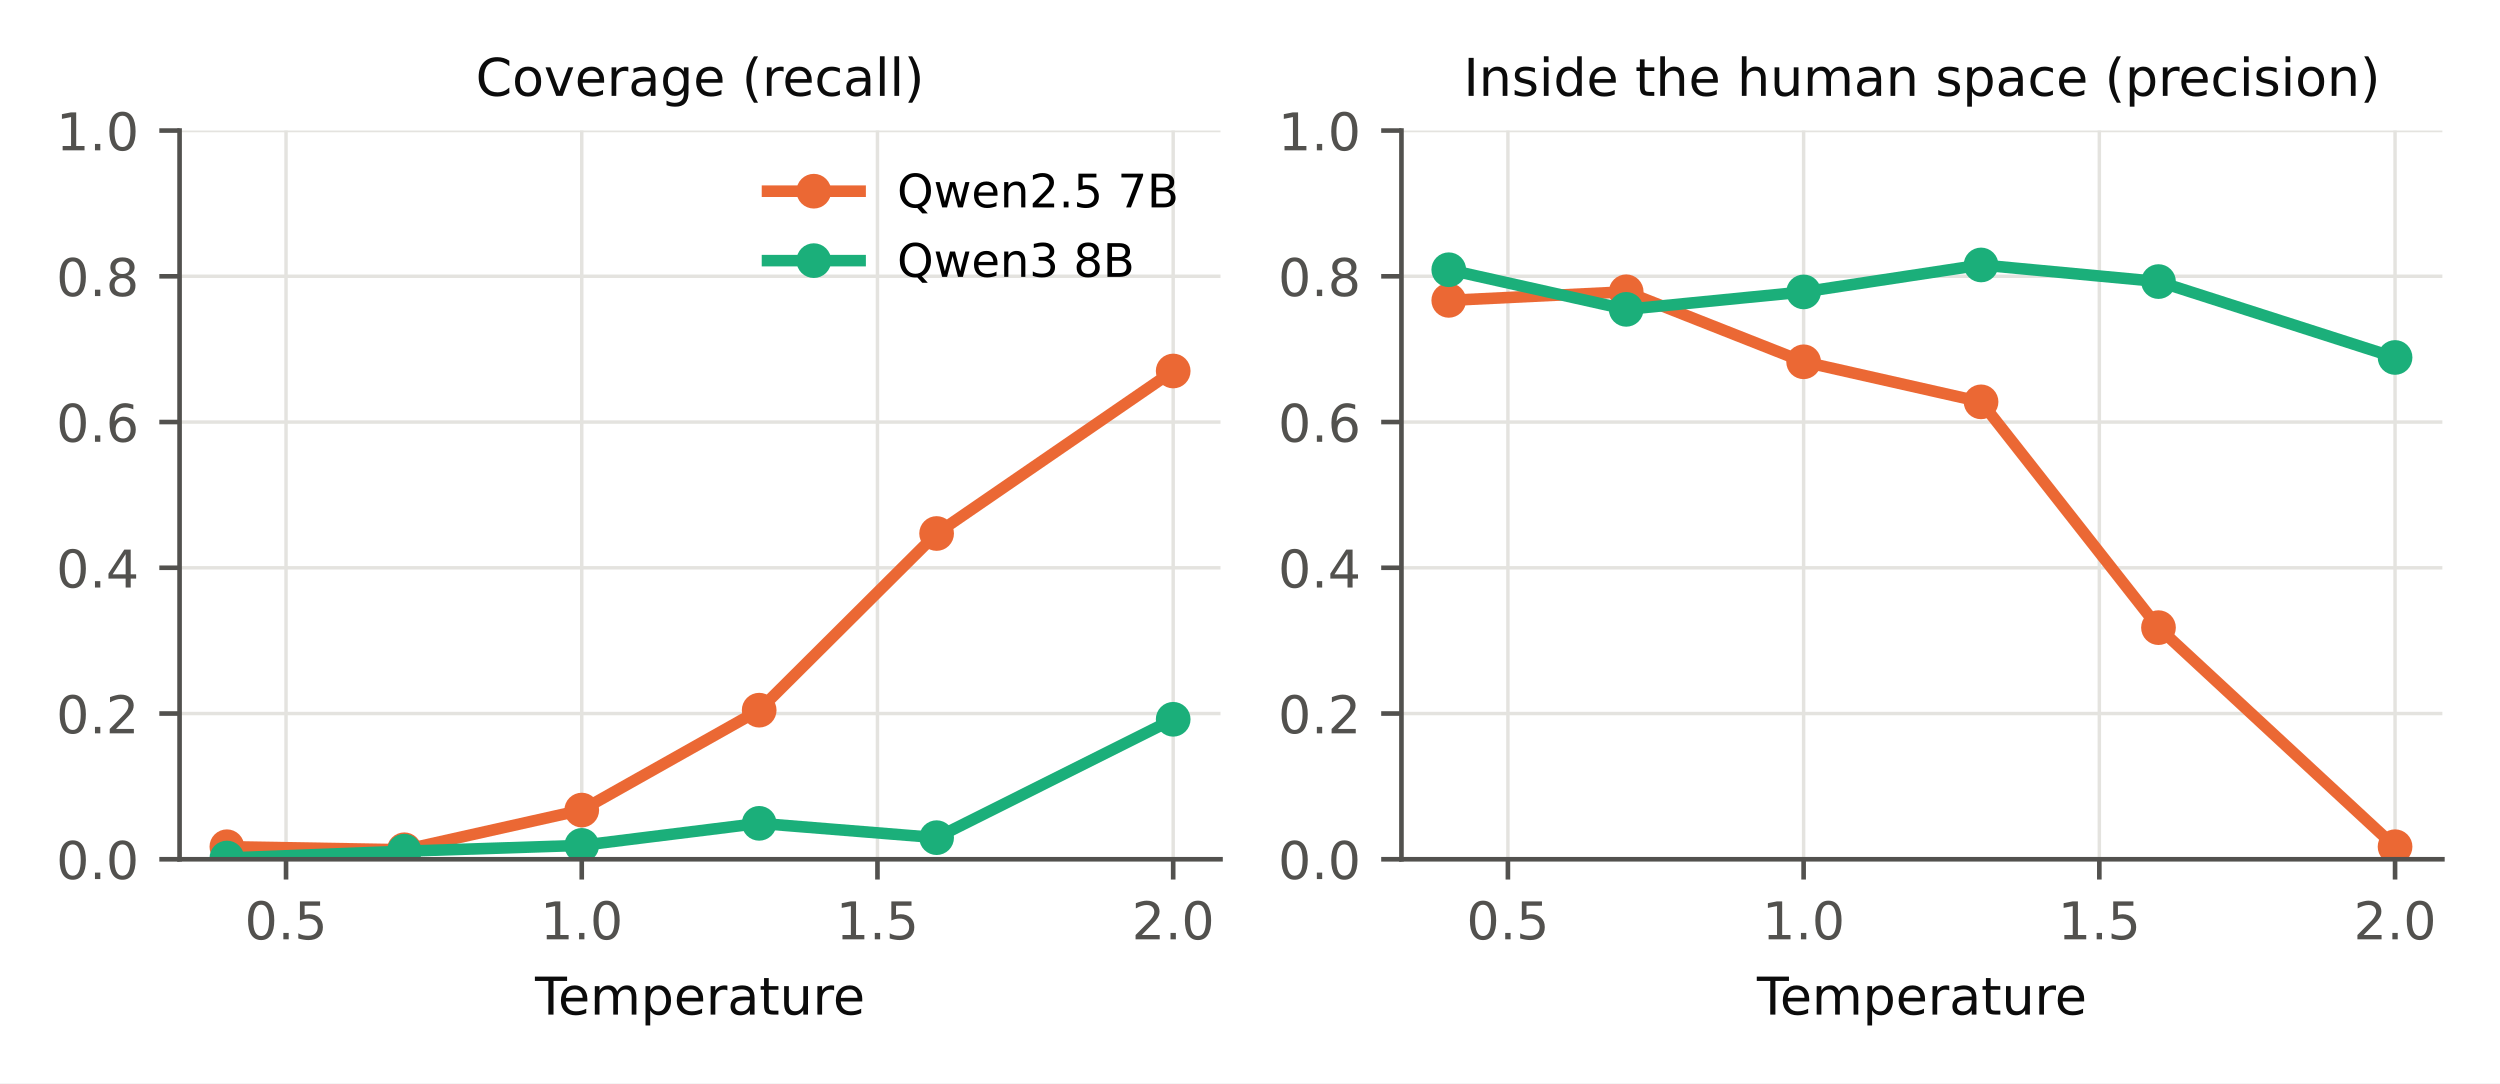
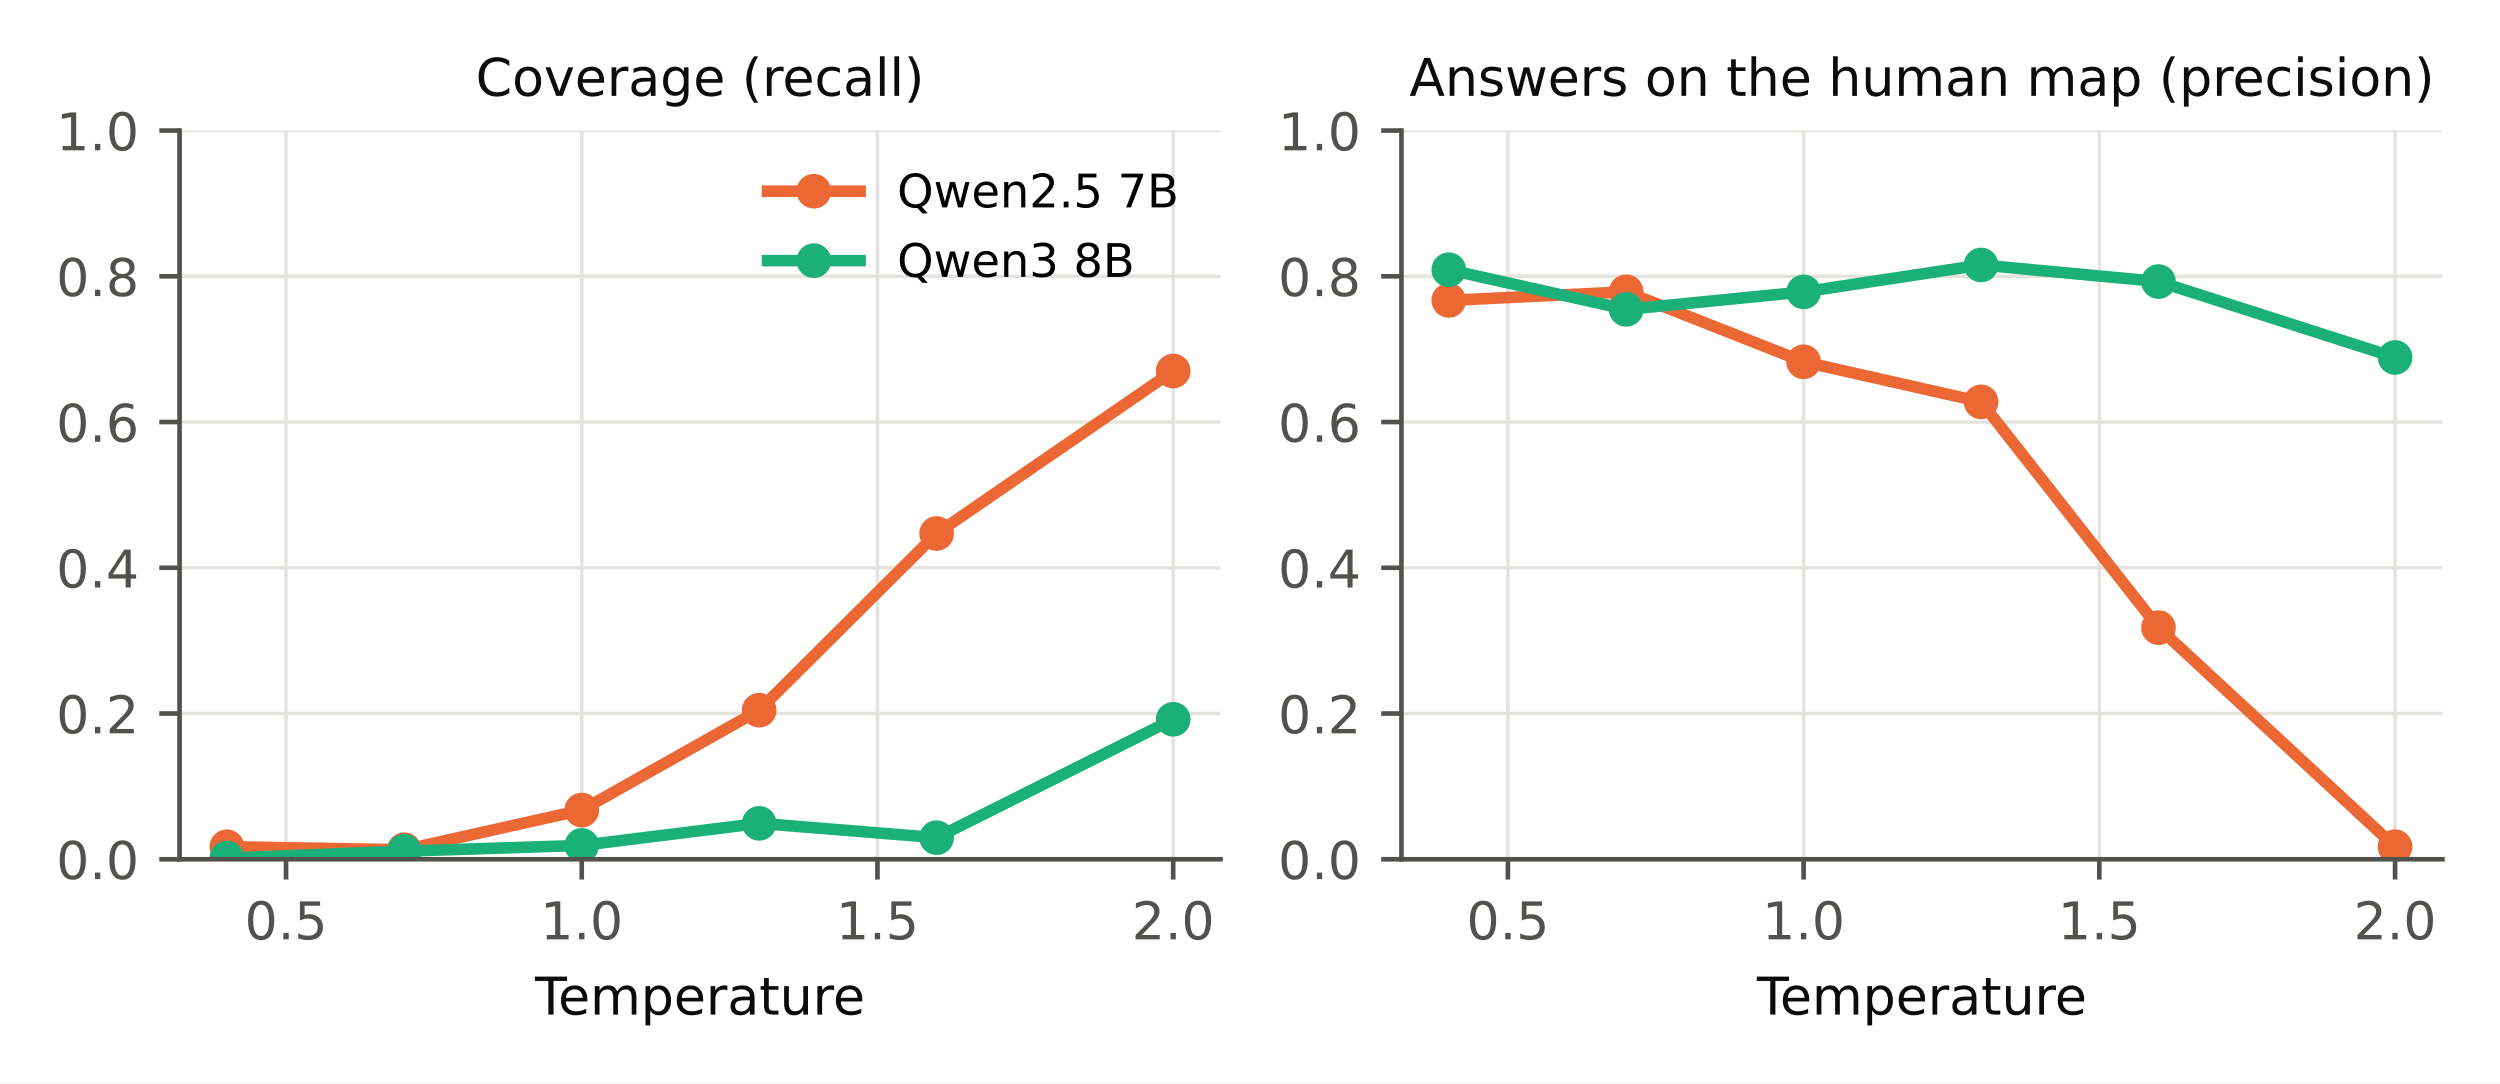
<svg xmlns="http://www.w3.org/2000/svg" xmlns:xlink="http://www.w3.org/1999/xlink" width="432pt" height="187.2pt" viewBox="0 0 432 187.2" version="1.1">
  <defs>
    <style type="text/css">*{stroke-linejoin: round; stroke-linecap: butt}</style>
  </defs>
  <g id="figure_1">
    <g id="patch_1">
      <path d="M 0 187.2  L 432 187.2  L 432 0  L 0 0  z " style="fill: #ffffff" />
    </g>
    <g id="axes_1">
      <g id="patch_2">
        <path d="M 31.03 148.48  L 210.902 148.48  L 210.902 22.56  L 31.03 22.56  z " style="fill: #ffffff" />
      </g>
      <g id="matplotlib.axis_1">
        <g id="xtick_1">
          <g id="line2d_1">
-             <path d="M 49.426 148.48  L 49.426 22.56  " clip-path="url(#pbcbd775322)" style="fill: none; stroke: #e4e3df; stroke-width: 0.6; stroke-linecap: square" />
+             <path d="M 49.426 148.48  L 49.426 22.56  " clip-path="url(#pce5aba04be)" style="fill: none; stroke: #e4e3df; stroke-width: 0.6; stroke-linecap: square" />
          </g>
          <g id="line2d_2">
            <defs>
-               <path id="mbfa54327ec" d="M 0 0  L 0 3.5  " style="stroke: #52514e; stroke-width: 0.8" />
+               <path id="m143dcaa94c" d="M 0 0  L 0 3.5  " style="stroke: #52514e; stroke-width: 0.8" />
            </defs>
            <g>
-               <use xlink:href="#mbfa54327ec" x="49.426" y="148.48" style="fill: #52514e; stroke: #52514e; stroke-width: 0.8" />
+               <use xlink:href="#m143dcaa94c" x="49.426" y="148.48" style="fill: #52514e; stroke: #52514e; stroke-width: 0.8" />
            </g>
          </g>
          <g id="text_1">
            <text style="font-size: 9px; font-family: 'DejaVu Sans'; text-anchor: middle; fill: #52514e" x="49.426" y="162.318" transform="rotate(-0 49.42604 162.3179)">0.5</text>
          </g>
        </g>
        <g id="xtick_2">
          <g id="line2d_3">
-             <path d="M 100.526 148.48  L 100.526 22.56  " clip-path="url(#pbcbd775322)" style="fill: none; stroke: #e4e3df; stroke-width: 0.6; stroke-linecap: square" />
+             <path d="M 100.526 148.48  L 100.526 22.56  " clip-path="url(#pce5aba04be)" style="fill: none; stroke: #e4e3df; stroke-width: 0.6; stroke-linecap: square" />
          </g>
          <g id="line2d_4">
            <g>
-               <use xlink:href="#mbfa54327ec" x="100.526" y="148.48" style="fill: #52514e; stroke: #52514e; stroke-width: 0.8" />
+               <use xlink:href="#m143dcaa94c" x="100.526" y="148.48" style="fill: #52514e; stroke: #52514e; stroke-width: 0.8" />
            </g>
          </g>
          <g id="text_2">
            <text style="font-size: 9px; font-family: 'DejaVu Sans'; text-anchor: middle; fill: #52514e" x="100.526" y="162.318" transform="rotate(-0 100.5261 162.3179)">1.0</text>
          </g>
        </g>
        <g id="xtick_3">
          <g id="line2d_5">
-             <path d="M 151.626 148.48  L 151.626 22.56  " clip-path="url(#pbcbd775322)" style="fill: none; stroke: #e4e3df; stroke-width: 0.6; stroke-linecap: square" />
+             <path d="M 151.626 148.48  L 151.626 22.56  " clip-path="url(#pce5aba04be)" style="fill: none; stroke: #e4e3df; stroke-width: 0.6; stroke-linecap: square" />
          </g>
          <g id="line2d_6">
            <g>
-               <use xlink:href="#mbfa54327ec" x="151.626" y="148.48" style="fill: #52514e; stroke: #52514e; stroke-width: 0.8" />
+               <use xlink:href="#m143dcaa94c" x="151.626" y="148.48" style="fill: #52514e; stroke: #52514e; stroke-width: 0.8" />
            </g>
          </g>
          <g id="text_3">
            <text style="font-size: 9px; font-family: 'DejaVu Sans'; text-anchor: middle; fill: #52514e" x="151.626" y="162.318" transform="rotate(-0 151.6262 162.3179)">1.5</text>
          </g>
        </g>
        <g id="xtick_4">
          <g id="line2d_7">
-             <path d="M 202.726 148.48  L 202.726 22.56  " clip-path="url(#pbcbd775322)" style="fill: none; stroke: #e4e3df; stroke-width: 0.6; stroke-linecap: square" />
+             <path d="M 202.726 148.48  L 202.726 22.56  " clip-path="url(#pce5aba04be)" style="fill: none; stroke: #e4e3df; stroke-width: 0.6; stroke-linecap: square" />
          </g>
          <g id="line2d_8">
            <g>
-               <use xlink:href="#mbfa54327ec" x="202.726" y="148.48" style="fill: #52514e; stroke: #52514e; stroke-width: 0.8" />
+               <use xlink:href="#m143dcaa94c" x="202.726" y="148.48" style="fill: #52514e; stroke: #52514e; stroke-width: 0.8" />
            </g>
          </g>
          <g id="text_4">
            <text style="font-size: 9px; font-family: 'DejaVu Sans'; text-anchor: middle; fill: #52514e" x="202.726" y="162.318" transform="rotate(-0 202.7263 162.3179)">2.0</text>
          </g>
        </g>
        <g id="text_5">
          <text style="font-size: 9px; font-family: 'DejaVu Sans'; text-anchor: middle; fill: #0b0b0b" x="120.966" y="175.318" transform="rotate(-0 120.9662 175.3179)">Temperature</text>
        </g>
      </g>
      <g id="matplotlib.axis_2">
        <g id="ytick_1">
          <g id="line2d_9">
-             <path d="M 31.03 148.48  L 210.902 148.48  " clip-path="url(#pbcbd775322)" style="fill: none; stroke: #e4e3df; stroke-width: 0.6; stroke-linecap: square" />
+             <path d="M 31.03 148.48  L 210.902 148.48  " clip-path="url(#pce5aba04be)" style="fill: none; stroke: #e4e3df; stroke-width: 0.6; stroke-linecap: square" />
          </g>
          <g id="line2d_10">
            <defs>
-               <path id="m19e78b7fb9" d="M 0 0  L -3.5 0  " style="stroke: #52514e; stroke-width: 0.8" />
+               <path id="m7432dca587" d="M 0 0  L -3.5 0  " style="stroke: #52514e; stroke-width: 0.8" />
            </defs>
            <g>
-               <use xlink:href="#m19e78b7fb9" x="31.03" y="148.48" style="fill: #52514e; stroke: #52514e; stroke-width: 0.8" />
+               <use xlink:href="#m7432dca587" x="31.03" y="148.48" style="fill: #52514e; stroke: #52514e; stroke-width: 0.8" />
            </g>
          </g>
          <g id="text_6">
            <text style="font-size: 9px; font-family: 'DejaVu Sans'; text-anchor: end; fill: #52514e" x="24.03" y="151.899" transform="rotate(-0 24.03 151.8989)">0.0</text>
          </g>
        </g>
        <g id="ytick_2">
          <g id="line2d_11">
-             <path d="M 31.03 123.296  L 210.902 123.296  " clip-path="url(#pbcbd775322)" style="fill: none; stroke: #e4e3df; stroke-width: 0.6; stroke-linecap: square" />
+             <path d="M 31.03 123.296  L 210.902 123.296  " clip-path="url(#pce5aba04be)" style="fill: none; stroke: #e4e3df; stroke-width: 0.6; stroke-linecap: square" />
          </g>
          <g id="line2d_12">
            <g>
-               <use xlink:href="#m19e78b7fb9" x="31.03" y="123.296" style="fill: #52514e; stroke: #52514e; stroke-width: 0.8" />
+               <use xlink:href="#m7432dca587" x="31.03" y="123.296" style="fill: #52514e; stroke: #52514e; stroke-width: 0.8" />
            </g>
          </g>
          <g id="text_7">
            <text style="font-size: 9px; font-family: 'DejaVu Sans'; text-anchor: end; fill: #52514e" x="24.03" y="126.715" transform="rotate(-0 24.03 126.7149)">0.2</text>
          </g>
        </g>
        <g id="ytick_3">
          <g id="line2d_13">
-             <path d="M 31.03 98.112  L 210.902 98.112  " clip-path="url(#pbcbd775322)" style="fill: none; stroke: #e4e3df; stroke-width: 0.6; stroke-linecap: square" />
+             <path d="M 31.03 98.112  L 210.902 98.112  " clip-path="url(#pce5aba04be)" style="fill: none; stroke: #e4e3df; stroke-width: 0.6; stroke-linecap: square" />
          </g>
          <g id="line2d_14">
            <g>
-               <use xlink:href="#m19e78b7fb9" x="31.03" y="98.112" style="fill: #52514e; stroke: #52514e; stroke-width: 0.8" />
+               <use xlink:href="#m7432dca587" x="31.03" y="98.112" style="fill: #52514e; stroke: #52514e; stroke-width: 0.8" />
            </g>
          </g>
          <g id="text_8">
            <text style="font-size: 9px; font-family: 'DejaVu Sans'; text-anchor: end; fill: #52514e" x="24.03" y="101.531" transform="rotate(-0 24.03 101.5309)">0.4</text>
          </g>
        </g>
        <g id="ytick_4">
          <g id="line2d_15">
-             <path d="M 31.03 72.928  L 210.902 72.928  " clip-path="url(#pbcbd775322)" style="fill: none; stroke: #e4e3df; stroke-width: 0.6; stroke-linecap: square" />
+             <path d="M 31.03 72.928  L 210.902 72.928  " clip-path="url(#pce5aba04be)" style="fill: none; stroke: #e4e3df; stroke-width: 0.6; stroke-linecap: square" />
          </g>
          <g id="line2d_16">
            <g>
-               <use xlink:href="#m19e78b7fb9" x="31.03" y="72.928" style="fill: #52514e; stroke: #52514e; stroke-width: 0.8" />
+               <use xlink:href="#m7432dca587" x="31.03" y="72.928" style="fill: #52514e; stroke: #52514e; stroke-width: 0.8" />
            </g>
          </g>
          <g id="text_9">
            <text style="font-size: 9px; font-family: 'DejaVu Sans'; text-anchor: end; fill: #52514e" x="24.03" y="76.347" transform="rotate(-0 24.03 76.34695)">0.6</text>
          </g>
        </g>
        <g id="ytick_5">
          <g id="line2d_17">
-             <path d="M 31.03 47.744  L 210.902 47.744  " clip-path="url(#pbcbd775322)" style="fill: none; stroke: #e4e3df; stroke-width: 0.6; stroke-linecap: square" />
+             <path d="M 31.03 47.744  L 210.902 47.744  " clip-path="url(#pce5aba04be)" style="fill: none; stroke: #e4e3df; stroke-width: 0.6; stroke-linecap: square" />
          </g>
          <g id="line2d_18">
            <g>
-               <use xlink:href="#m19e78b7fb9" x="31.03" y="47.744" style="fill: #52514e; stroke: #52514e; stroke-width: 0.8" />
+               <use xlink:href="#m7432dca587" x="31.03" y="47.744" style="fill: #52514e; stroke: #52514e; stroke-width: 0.8" />
            </g>
          </g>
          <g id="text_10">
            <text style="font-size: 9px; font-family: 'DejaVu Sans'; text-anchor: end; fill: #52514e" x="24.03" y="51.163" transform="rotate(-0 24.03 51.16295)">0.8</text>
          </g>
        </g>
        <g id="ytick_6">
          <g id="line2d_19">
-             <path d="M 31.03 22.56  L 210.902 22.56  " clip-path="url(#pbcbd775322)" style="fill: none; stroke: #e4e3df; stroke-width: 0.6; stroke-linecap: square" />
+             <path d="M 31.03 22.56  L 210.902 22.56  " clip-path="url(#pce5aba04be)" style="fill: none; stroke: #e4e3df; stroke-width: 0.6; stroke-linecap: square" />
          </g>
          <g id="line2d_20">
            <g>
-               <use xlink:href="#m19e78b7fb9" x="31.03" y="22.56" style="fill: #52514e; stroke: #52514e; stroke-width: 0.8" />
+               <use xlink:href="#m7432dca587" x="31.03" y="22.56" style="fill: #52514e; stroke: #52514e; stroke-width: 0.8" />
            </g>
          </g>
          <g id="text_11">
            <text style="font-size: 9px; font-family: 'DejaVu Sans'; text-anchor: end; fill: #52514e" x="24.03" y="25.979" transform="rotate(-0 24.03 25.97894)">1.0</text>
          </g>
        </g>
      </g>
      <g id="line2d_21">
-         <path d="M 39.206 146.315  L 69.866 146.838  L 100.526 139.982  L 131.186 122.719  L 161.846 92.189  L 202.726 64.109  " clip-path="url(#pbcbd775322)" style="fill: none; stroke: #eb6834; stroke-width: 2; stroke-linecap: square" />
+         <path d="M 39.206 146.315  L 69.866 146.838  L 100.526 139.982  L 131.186 122.719  L 161.846 92.189  L 202.726 64.109  " clip-path="url(#pce5aba04be)" style="fill: none; stroke: #eb6834; stroke-width: 2; stroke-linecap: square" />
        <defs>
-           <path id="m1a8e6852ff" d="M 0 2.5  C 0.663 2.5 1.299 2.237 1.768 1.768  C 2.237 1.299 2.5 0.663 2.5 0  C 2.5 -0.663 2.237 -1.299 1.768 -1.768  C 1.299 -2.237 0.663 -2.5 0 -2.5  C -0.663 -2.5 -1.299 -2.237 -1.768 -1.768  C -2.237 -1.299 -2.5 -0.663 -2.5 0  C -2.5 0.663 -2.237 1.299 -1.768 1.768  C -1.299 2.237 -0.663 2.5 0 2.5  z " style="stroke: #eb6834" />
+           <path id="mc8d86696aa" d="M 0 2.5  C 0.663 2.5 1.299 2.237 1.768 1.768  C 2.237 1.299 2.5 0.663 2.5 0  C 2.5 -0.663 2.237 -1.299 1.768 -1.768  C 1.299 -2.237 0.663 -2.5 0 -2.5  C -0.663 -2.5 -1.299 -2.237 -1.768 -1.768  C -2.237 -1.299 -2.5 -0.663 -2.5 0  C -2.5 0.663 -2.237 1.299 -1.768 1.768  C -1.299 2.237 -0.663 2.5 0 2.5  z " style="stroke: #eb6834" />
        </defs>
-         <g clip-path="url(#pbcbd775322)">
-           <use xlink:href="#m1a8e6852ff" x="39.206" y="146.315" style="fill: #eb6834; stroke: #eb6834" />
-           <use xlink:href="#m1a8e6852ff" x="69.866" y="146.838" style="fill: #eb6834; stroke: #eb6834" />
-           <use xlink:href="#m1a8e6852ff" x="100.526" y="139.982" style="fill: #eb6834; stroke: #eb6834" />
-           <use xlink:href="#m1a8e6852ff" x="131.186" y="122.719" style="fill: #eb6834; stroke: #eb6834" />
-           <use xlink:href="#m1a8e6852ff" x="161.846" y="92.189" style="fill: #eb6834; stroke: #eb6834" />
-           <use xlink:href="#m1a8e6852ff" x="202.726" y="64.109" style="fill: #eb6834; stroke: #eb6834" />
+         <g clip-path="url(#pce5aba04be)">
+           <use xlink:href="#mc8d86696aa" x="39.206" y="146.315" style="fill: #eb6834; stroke: #eb6834" />
+           <use xlink:href="#mc8d86696aa" x="69.866" y="146.838" style="fill: #eb6834; stroke: #eb6834" />
+           <use xlink:href="#mc8d86696aa" x="100.526" y="139.982" style="fill: #eb6834; stroke: #eb6834" />
+           <use xlink:href="#mc8d86696aa" x="131.186" y="122.719" style="fill: #eb6834; stroke: #eb6834" />
+           <use xlink:href="#mc8d86696aa" x="161.846" y="92.189" style="fill: #eb6834; stroke: #eb6834" />
+           <use xlink:href="#mc8d86696aa" x="202.726" y="64.109" style="fill: #eb6834; stroke: #eb6834" />
        </g>
      </g>
      <g id="line2d_22">
-         <path d="M 39.206 148.265  L 69.866 147.086  L 100.526 146.082  L 131.186 142.273  L 161.846 144.749  L 202.726 124.292  " clip-path="url(#pbcbd775322)" style="fill: none; stroke: #1baf7a; stroke-width: 2; stroke-linecap: square" />
+         <path d="M 39.206 148.265  L 69.866 147.086  L 100.526 146.082  L 131.186 142.273  L 161.846 144.749  L 202.726 124.292  " clip-path="url(#pce5aba04be)" style="fill: none; stroke: #1baf7a; stroke-width: 2; stroke-linecap: square" />
        <defs>
-           <path id="mcfbf90dcaf" d="M 0 2.5  C 0.663 2.5 1.299 2.237 1.768 1.768  C 2.237 1.299 2.5 0.663 2.5 0  C 2.5 -0.663 2.237 -1.299 1.768 -1.768  C 1.299 -2.237 0.663 -2.5 0 -2.5  C -0.663 -2.5 -1.299 -2.237 -1.768 -1.768  C -2.237 -1.299 -2.5 -0.663 -2.5 0  C -2.5 0.663 -2.237 1.299 -1.768 1.768  C -1.299 2.237 -0.663 2.5 0 2.5  z " style="stroke: #1baf7a" />
+           <path id="mf447b9c93f" d="M 0 2.5  C 0.663 2.5 1.299 2.237 1.768 1.768  C 2.237 1.299 2.5 0.663 2.5 0  C 2.5 -0.663 2.237 -1.299 1.768 -1.768  C 1.299 -2.237 0.663 -2.5 0 -2.5  C -0.663 -2.5 -1.299 -2.237 -1.768 -1.768  C -2.237 -1.299 -2.5 -0.663 -2.5 0  C -2.5 0.663 -2.237 1.299 -1.768 1.768  C -1.299 2.237 -0.663 2.5 0 2.5  z " style="stroke: #1baf7a" />
        </defs>
-         <g clip-path="url(#pbcbd775322)">
-           <use xlink:href="#mcfbf90dcaf" x="39.206" y="148.265" style="fill: #1baf7a; stroke: #1baf7a" />
-           <use xlink:href="#mcfbf90dcaf" x="69.866" y="147.086" style="fill: #1baf7a; stroke: #1baf7a" />
-           <use xlink:href="#mcfbf90dcaf" x="100.526" y="146.082" style="fill: #1baf7a; stroke: #1baf7a" />
-           <use xlink:href="#mcfbf90dcaf" x="131.186" y="142.273" style="fill: #1baf7a; stroke: #1baf7a" />
-           <use xlink:href="#mcfbf90dcaf" x="161.846" y="144.749" style="fill: #1baf7a; stroke: #1baf7a" />
-           <use xlink:href="#mcfbf90dcaf" x="202.726" y="124.292" style="fill: #1baf7a; stroke: #1baf7a" />
+         <g clip-path="url(#pce5aba04be)">
+           <use xlink:href="#mf447b9c93f" x="39.206" y="148.265" style="fill: #1baf7a; stroke: #1baf7a" />
+           <use xlink:href="#mf447b9c93f" x="69.866" y="147.086" style="fill: #1baf7a; stroke: #1baf7a" />
+           <use xlink:href="#mf447b9c93f" x="100.526" y="146.082" style="fill: #1baf7a; stroke: #1baf7a" />
+           <use xlink:href="#mf447b9c93f" x="131.186" y="142.273" style="fill: #1baf7a; stroke: #1baf7a" />
+           <use xlink:href="#mf447b9c93f" x="161.846" y="144.749" style="fill: #1baf7a; stroke: #1baf7a" />
+           <use xlink:href="#mf447b9c93f" x="202.726" y="124.292" style="fill: #1baf7a; stroke: #1baf7a" />
        </g>
      </g>
      <g id="patch_3">
        <path d="M 31.03 148.48  L 31.03 22.56  " style="fill: none; stroke: #52514e; stroke-width: 0.8; stroke-linejoin: miter; stroke-linecap: square" />
      </g>
      <g id="patch_4">
        <path d="M 31.03 148.48  L 210.902 148.48  " style="fill: none; stroke: #52514e; stroke-width: 0.8; stroke-linejoin: miter; stroke-linecap: square" />
      </g>
      <g id="text_12">
        <text style="font-size: 9px; font-family: 'DejaVu Sans'; text-anchor: middle; fill: #0b0b0b" x="120.966" y="16.56" transform="rotate(-0 120.9662 16.56)">Coverage (recall)</text>
      </g>
      <g id="legend_1">
        <g id="line2d_23">
          <path d="M 132.626 33.039  L 140.626 33.039  L 148.626 33.039  " style="fill: none; stroke: #eb6834; stroke-width: 2; stroke-linecap: square" />
          <g>
-             <use xlink:href="#m1a8e6852ff" x="140.626" y="33.039" style="fill: #eb6834; stroke: #eb6834" />
+             <use xlink:href="#mc8d86696aa" x="140.626" y="33.039" style="fill: #eb6834; stroke: #eb6834" />
          </g>
        </g>
        <g id="text_13">
          <text style="font-size: 8px; font-family: 'DejaVu Sans'; text-anchor: start" x="155.026" y="35.839" transform="rotate(-0 155.0261 35.83875)">Qwen2.5 7B</text>
        </g>
        <g id="line2d_24">
          <path d="M 132.626 45.039  L 140.626 45.039  L 148.626 45.039  " style="fill: none; stroke: #1baf7a; stroke-width: 2; stroke-linecap: square" />
          <g>
-             <use xlink:href="#mcfbf90dcaf" x="140.626" y="45.039" style="fill: #1baf7a; stroke: #1baf7a" />
+             <use xlink:href="#mf447b9c93f" x="140.626" y="45.039" style="fill: #1baf7a; stroke: #1baf7a" />
          </g>
        </g>
        <g id="text_14">
          <text style="font-size: 8px; font-family: 'DejaVu Sans'; text-anchor: start" x="155.026" y="47.839" transform="rotate(-0 155.0261 47.83937)">Qwen3 8B</text>
        </g>
      </g>
    </g>
    <g id="axes_2">
      <g id="patch_5">
        <path d="M 242.17 148.48  L 422.042 148.48  L 422.042 22.56  L 242.17 22.56  z " style="fill: #ffffff" />
      </g>
      <g id="matplotlib.axis_3">
        <g id="xtick_5">
          <g id="line2d_25">
-             <path d="M 260.566 148.48  L 260.566 22.56  " clip-path="url(#p19414aa6c4)" style="fill: none; stroke: #e4e3df; stroke-width: 0.6; stroke-linecap: square" />
+             <path d="M 260.566 148.48  L 260.566 22.56  " clip-path="url(#p8c65fc318c)" style="fill: none; stroke: #e4e3df; stroke-width: 0.6; stroke-linecap: square" />
          </g>
          <g id="line2d_26">
            <g>
-               <use xlink:href="#mbfa54327ec" x="260.566" y="148.48" style="fill: #52514e; stroke: #52514e; stroke-width: 0.8" />
+               <use xlink:href="#m143dcaa94c" x="260.566" y="148.48" style="fill: #52514e; stroke: #52514e; stroke-width: 0.8" />
            </g>
          </g>
          <g id="text_15">
            <text style="font-size: 9px; font-family: 'DejaVu Sans'; text-anchor: middle; fill: #52514e" x="260.566" y="162.318" transform="rotate(-0 260.566 162.3179)">0.5</text>
          </g>
        </g>
        <g id="xtick_6">
          <g id="line2d_27">
-             <path d="M 311.666 148.48  L 311.666 22.56  " clip-path="url(#p19414aa6c4)" style="fill: none; stroke: #e4e3df; stroke-width: 0.6; stroke-linecap: square" />
+             <path d="M 311.666 148.48  L 311.666 22.56  " clip-path="url(#p8c65fc318c)" style="fill: none; stroke: #e4e3df; stroke-width: 0.6; stroke-linecap: square" />
          </g>
          <g id="line2d_28">
            <g>
-               <use xlink:href="#mbfa54327ec" x="311.666" y="148.48" style="fill: #52514e; stroke: #52514e; stroke-width: 0.8" />
+               <use xlink:href="#m143dcaa94c" x="311.666" y="148.48" style="fill: #52514e; stroke: #52514e; stroke-width: 0.8" />
            </g>
          </g>
          <g id="text_16">
            <text style="font-size: 9px; font-family: 'DejaVu Sans'; text-anchor: middle; fill: #52514e" x="311.666" y="162.318" transform="rotate(-0 311.6661 162.3179)">1.0</text>
          </g>
        </g>
        <g id="xtick_7">
          <g id="line2d_29">
-             <path d="M 362.766 148.48  L 362.766 22.56  " clip-path="url(#p19414aa6c4)" style="fill: none; stroke: #e4e3df; stroke-width: 0.6; stroke-linecap: square" />
+             <path d="M 362.766 148.48  L 362.766 22.56  " clip-path="url(#p8c65fc318c)" style="fill: none; stroke: #e4e3df; stroke-width: 0.6; stroke-linecap: square" />
          </g>
          <g id="line2d_30">
            <g>
-               <use xlink:href="#mbfa54327ec" x="362.766" y="148.48" style="fill: #52514e; stroke: #52514e; stroke-width: 0.8" />
+               <use xlink:href="#m143dcaa94c" x="362.766" y="148.48" style="fill: #52514e; stroke: #52514e; stroke-width: 0.8" />
            </g>
          </g>
          <g id="text_17">
            <text style="font-size: 9px; font-family: 'DejaVu Sans'; text-anchor: middle; fill: #52514e" x="362.766" y="162.318" transform="rotate(-0 362.7662 162.3179)">1.5</text>
          </g>
        </g>
        <g id="xtick_8">
          <g id="line2d_31">
-             <path d="M 413.866 148.48  L 413.866 22.56  " clip-path="url(#p19414aa6c4)" style="fill: none; stroke: #e4e3df; stroke-width: 0.6; stroke-linecap: square" />
+             <path d="M 413.866 148.48  L 413.866 22.56  " clip-path="url(#p8c65fc318c)" style="fill: none; stroke: #e4e3df; stroke-width: 0.6; stroke-linecap: square" />
          </g>
          <g id="line2d_32">
            <g>
-               <use xlink:href="#mbfa54327ec" x="413.866" y="148.48" style="fill: #52514e; stroke: #52514e; stroke-width: 0.8" />
+               <use xlink:href="#m143dcaa94c" x="413.866" y="148.48" style="fill: #52514e; stroke: #52514e; stroke-width: 0.8" />
            </g>
          </g>
          <g id="text_18">
            <text style="font-size: 9px; font-family: 'DejaVu Sans'; text-anchor: middle; fill: #52514e" x="413.866" y="162.318" transform="rotate(-0 413.8663 162.3179)">2.0</text>
          </g>
        </g>
        <g id="text_19">
          <text style="font-size: 9px; font-family: 'DejaVu Sans'; text-anchor: middle; fill: #0b0b0b" x="332.106" y="175.318" transform="rotate(-0 332.1062 175.3179)">Temperature</text>
        </g>
      </g>
      <g id="matplotlib.axis_4">
        <g id="ytick_7">
          <g id="line2d_33">
-             <path d="M 242.17 148.48  L 422.042 148.48  " clip-path="url(#p19414aa6c4)" style="fill: none; stroke: #e4e3df; stroke-width: 0.6; stroke-linecap: square" />
+             <path d="M 242.17 148.48  L 422.042 148.48  " clip-path="url(#p8c65fc318c)" style="fill: none; stroke: #e4e3df; stroke-width: 0.6; stroke-linecap: square" />
          </g>
          <g id="line2d_34">
            <g>
-               <use xlink:href="#m19e78b7fb9" x="242.17" y="148.48" style="fill: #52514e; stroke: #52514e; stroke-width: 0.8" />
+               <use xlink:href="#m7432dca587" x="242.17" y="148.48" style="fill: #52514e; stroke: #52514e; stroke-width: 0.8" />
            </g>
          </g>
          <g id="text_20">
            <text style="font-size: 9px; font-family: 'DejaVu Sans'; text-anchor: end; fill: #52514e" x="235.17" y="151.899" transform="rotate(-0 235.17 151.8989)">0.0</text>
          </g>
        </g>
        <g id="ytick_8">
          <g id="line2d_35">
-             <path d="M 242.17 123.296  L 422.042 123.296  " clip-path="url(#p19414aa6c4)" style="fill: none; stroke: #e4e3df; stroke-width: 0.6; stroke-linecap: square" />
+             <path d="M 242.17 123.296  L 422.042 123.296  " clip-path="url(#p8c65fc318c)" style="fill: none; stroke: #e4e3df; stroke-width: 0.6; stroke-linecap: square" />
          </g>
          <g id="line2d_36">
            <g>
-               <use xlink:href="#m19e78b7fb9" x="242.17" y="123.296" style="fill: #52514e; stroke: #52514e; stroke-width: 0.8" />
+               <use xlink:href="#m7432dca587" x="242.17" y="123.296" style="fill: #52514e; stroke: #52514e; stroke-width: 0.8" />
            </g>
          </g>
          <g id="text_21">
            <text style="font-size: 9px; font-family: 'DejaVu Sans'; text-anchor: end; fill: #52514e" x="235.17" y="126.715" transform="rotate(-0 235.17 126.7149)">0.2</text>
          </g>
        </g>
        <g id="ytick_9">
          <g id="line2d_37">
-             <path d="M 242.17 98.112  L 422.042 98.112  " clip-path="url(#p19414aa6c4)" style="fill: none; stroke: #e4e3df; stroke-width: 0.6; stroke-linecap: square" />
+             <path d="M 242.17 98.112  L 422.042 98.112  " clip-path="url(#p8c65fc318c)" style="fill: none; stroke: #e4e3df; stroke-width: 0.6; stroke-linecap: square" />
          </g>
          <g id="line2d_38">
            <g>
-               <use xlink:href="#m19e78b7fb9" x="242.17" y="98.112" style="fill: #52514e; stroke: #52514e; stroke-width: 0.8" />
+               <use xlink:href="#m7432dca587" x="242.17" y="98.112" style="fill: #52514e; stroke: #52514e; stroke-width: 0.8" />
            </g>
          </g>
          <g id="text_22">
            <text style="font-size: 9px; font-family: 'DejaVu Sans'; text-anchor: end; fill: #52514e" x="235.17" y="101.531" transform="rotate(-0 235.17 101.5309)">0.4</text>
          </g>
        </g>
        <g id="ytick_10">
          <g id="line2d_39">
-             <path d="M 242.17 72.928  L 422.042 72.928  " clip-path="url(#p19414aa6c4)" style="fill: none; stroke: #e4e3df; stroke-width: 0.6; stroke-linecap: square" />
+             <path d="M 242.17 72.928  L 422.042 72.928  " clip-path="url(#p8c65fc318c)" style="fill: none; stroke: #e4e3df; stroke-width: 0.6; stroke-linecap: square" />
          </g>
          <g id="line2d_40">
            <g>
-               <use xlink:href="#m19e78b7fb9" x="242.17" y="72.928" style="fill: #52514e; stroke: #52514e; stroke-width: 0.8" />
+               <use xlink:href="#m7432dca587" x="242.17" y="72.928" style="fill: #52514e; stroke: #52514e; stroke-width: 0.8" />
            </g>
          </g>
          <g id="text_23">
            <text style="font-size: 9px; font-family: 'DejaVu Sans'; text-anchor: end; fill: #52514e" x="235.17" y="76.347" transform="rotate(-0 235.17 76.34695)">0.6</text>
          </g>
        </g>
        <g id="ytick_11">
          <g id="line2d_41">
-             <path d="M 242.17 47.744  L 422.042 47.744  " clip-path="url(#p19414aa6c4)" style="fill: none; stroke: #e4e3df; stroke-width: 0.6; stroke-linecap: square" />
+             <path d="M 242.17 47.744  L 422.042 47.744  " clip-path="url(#p8c65fc318c)" style="fill: none; stroke: #e4e3df; stroke-width: 0.6; stroke-linecap: square" />
          </g>
          <g id="line2d_42">
            <g>
-               <use xlink:href="#m19e78b7fb9" x="242.17" y="47.744" style="fill: #52514e; stroke: #52514e; stroke-width: 0.8" />
+               <use xlink:href="#m7432dca587" x="242.17" y="47.744" style="fill: #52514e; stroke: #52514e; stroke-width: 0.8" />
            </g>
          </g>
          <g id="text_24">
            <text style="font-size: 9px; font-family: 'DejaVu Sans'; text-anchor: end; fill: #52514e" x="235.17" y="51.163" transform="rotate(-0 235.17 51.16295)">0.8</text>
          </g>
        </g>
        <g id="ytick_12">
          <g id="line2d_43">
-             <path d="M 242.17 22.56  L 422.042 22.56  " clip-path="url(#p19414aa6c4)" style="fill: none; stroke: #e4e3df; stroke-width: 0.6; stroke-linecap: square" />
+             <path d="M 242.17 22.56  L 422.042 22.56  " clip-path="url(#p8c65fc318c)" style="fill: none; stroke: #e4e3df; stroke-width: 0.6; stroke-linecap: square" />
          </g>
          <g id="line2d_44">
            <g>
-               <use xlink:href="#m19e78b7fb9" x="242.17" y="22.56" style="fill: #52514e; stroke: #52514e; stroke-width: 0.8" />
+               <use xlink:href="#m7432dca587" x="242.17" y="22.56" style="fill: #52514e; stroke: #52514e; stroke-width: 0.8" />
            </g>
          </g>
          <g id="text_25">
            <text style="font-size: 9px; font-family: 'DejaVu Sans'; text-anchor: end; fill: #52514e" x="235.17" y="25.979" transform="rotate(-0 235.17 25.97894)">1.0</text>
          </g>
        </g>
      </g>
      <g id="line2d_45">
-         <path d="M 250.346 51.905  L 281.006 50.419  L 311.666 62.519  L 342.326 69.44  L 372.986 108.457  L 413.866 146.311  " clip-path="url(#p19414aa6c4)" style="fill: none; stroke: #eb6834; stroke-width: 2; stroke-linecap: square" />
-         <g clip-path="url(#p19414aa6c4)">
-           <use xlink:href="#m1a8e6852ff" x="250.346" y="51.905" style="fill: #eb6834; stroke: #eb6834" />
-           <use xlink:href="#m1a8e6852ff" x="281.006" y="50.419" style="fill: #eb6834; stroke: #eb6834" />
-           <use xlink:href="#m1a8e6852ff" x="311.666" y="62.519" style="fill: #eb6834; stroke: #eb6834" />
-           <use xlink:href="#m1a8e6852ff" x="342.326" y="69.44" style="fill: #eb6834; stroke: #eb6834" />
-           <use xlink:href="#m1a8e6852ff" x="372.986" y="108.457" style="fill: #eb6834; stroke: #eb6834" />
-           <use xlink:href="#m1a8e6852ff" x="413.866" y="146.311" style="fill: #eb6834; stroke: #eb6834" />
+         <path d="M 250.346 51.905  L 281.006 50.419  L 311.666 62.519  L 342.326 69.44  L 372.986 108.457  L 413.866 146.311  " clip-path="url(#p8c65fc318c)" style="fill: none; stroke: #eb6834; stroke-width: 2; stroke-linecap: square" />
+         <g clip-path="url(#p8c65fc318c)">
+           <use xlink:href="#mc8d86696aa" x="250.346" y="51.905" style="fill: #eb6834; stroke: #eb6834" />
+           <use xlink:href="#mc8d86696aa" x="281.006" y="50.419" style="fill: #eb6834; stroke: #eb6834" />
+           <use xlink:href="#mc8d86696aa" x="311.666" y="62.519" style="fill: #eb6834; stroke: #eb6834" />
+           <use xlink:href="#mc8d86696aa" x="342.326" y="69.44" style="fill: #eb6834; stroke: #eb6834" />
+           <use xlink:href="#mc8d86696aa" x="372.986" y="108.457" style="fill: #eb6834; stroke: #eb6834" />
+           <use xlink:href="#mc8d86696aa" x="413.866" y="146.311" style="fill: #eb6834; stroke: #eb6834" />
        </g>
      </g>
      <g id="line2d_46">
-         <path d="M 250.346 46.611  L 281.006 53.457  L 311.666 50.443  L 342.326 45.784  L 372.986 48.656  L 413.866 61.771  " clip-path="url(#p19414aa6c4)" style="fill: none; stroke: #1baf7a; stroke-width: 2; stroke-linecap: square" />
-         <g clip-path="url(#p19414aa6c4)">
-           <use xlink:href="#mcfbf90dcaf" x="250.346" y="46.611" style="fill: #1baf7a; stroke: #1baf7a" />
-           <use xlink:href="#mcfbf90dcaf" x="281.006" y="53.457" style="fill: #1baf7a; stroke: #1baf7a" />
-           <use xlink:href="#mcfbf90dcaf" x="311.666" y="50.443" style="fill: #1baf7a; stroke: #1baf7a" />
-           <use xlink:href="#mcfbf90dcaf" x="342.326" y="45.784" style="fill: #1baf7a; stroke: #1baf7a" />
-           <use xlink:href="#mcfbf90dcaf" x="372.986" y="48.656" style="fill: #1baf7a; stroke: #1baf7a" />
-           <use xlink:href="#mcfbf90dcaf" x="413.866" y="61.771" style="fill: #1baf7a; stroke: #1baf7a" />
+         <path d="M 250.346 46.611  L 281.006 53.457  L 311.666 50.443  L 342.326 45.784  L 372.986 48.656  L 413.866 61.771  " clip-path="url(#p8c65fc318c)" style="fill: none; stroke: #1baf7a; stroke-width: 2; stroke-linecap: square" />
+         <g clip-path="url(#p8c65fc318c)">
+           <use xlink:href="#mf447b9c93f" x="250.346" y="46.611" style="fill: #1baf7a; stroke: #1baf7a" />
+           <use xlink:href="#mf447b9c93f" x="281.006" y="53.457" style="fill: #1baf7a; stroke: #1baf7a" />
+           <use xlink:href="#mf447b9c93f" x="311.666" y="50.443" style="fill: #1baf7a; stroke: #1baf7a" />
+           <use xlink:href="#mf447b9c93f" x="342.326" y="45.784" style="fill: #1baf7a; stroke: #1baf7a" />
+           <use xlink:href="#mf447b9c93f" x="372.986" y="48.656" style="fill: #1baf7a; stroke: #1baf7a" />
+           <use xlink:href="#mf447b9c93f" x="413.866" y="61.771" style="fill: #1baf7a; stroke: #1baf7a" />
        </g>
      </g>
      <g id="patch_6">
        <path d="M 242.17 148.48  L 242.17 22.56  " style="fill: none; stroke: #52514e; stroke-width: 0.8; stroke-linejoin: miter; stroke-linecap: square" />
      </g>
      <g id="patch_7">
        <path d="M 242.17 148.48  L 422.042 148.48  " style="fill: none; stroke: #52514e; stroke-width: 0.8; stroke-linejoin: miter; stroke-linecap: square" />
      </g>
      <g id="text_26">
-         <text style="font-size: 9px; font-family: 'DejaVu Sans'; text-anchor: middle; fill: #0b0b0b" x="332.106" y="16.56" transform="rotate(-0 332.1062 16.56)">Inside the human space (precision)</text>
+         <text style="font-size: 9px; font-family: 'DejaVu Sans'; text-anchor: middle; fill: #0b0b0b" x="332.106" y="16.56" transform="rotate(-0 332.1062 16.56)">Answers on the human map (precision)</text>
      </g>
    </g>
  </g>
  <defs>
-     <clipPath id="pbcbd775322">
+     <clipPath id="pce5aba04be">
      <rect x="31.03" y="22.56" width="179.872" height="125.92" />
    </clipPath>
-     <clipPath id="p19414aa6c4">
+     <clipPath id="p8c65fc318c">
      <rect x="242.17" y="22.56" width="179.872" height="125.92" />
    </clipPath>
  </defs>
</svg>
